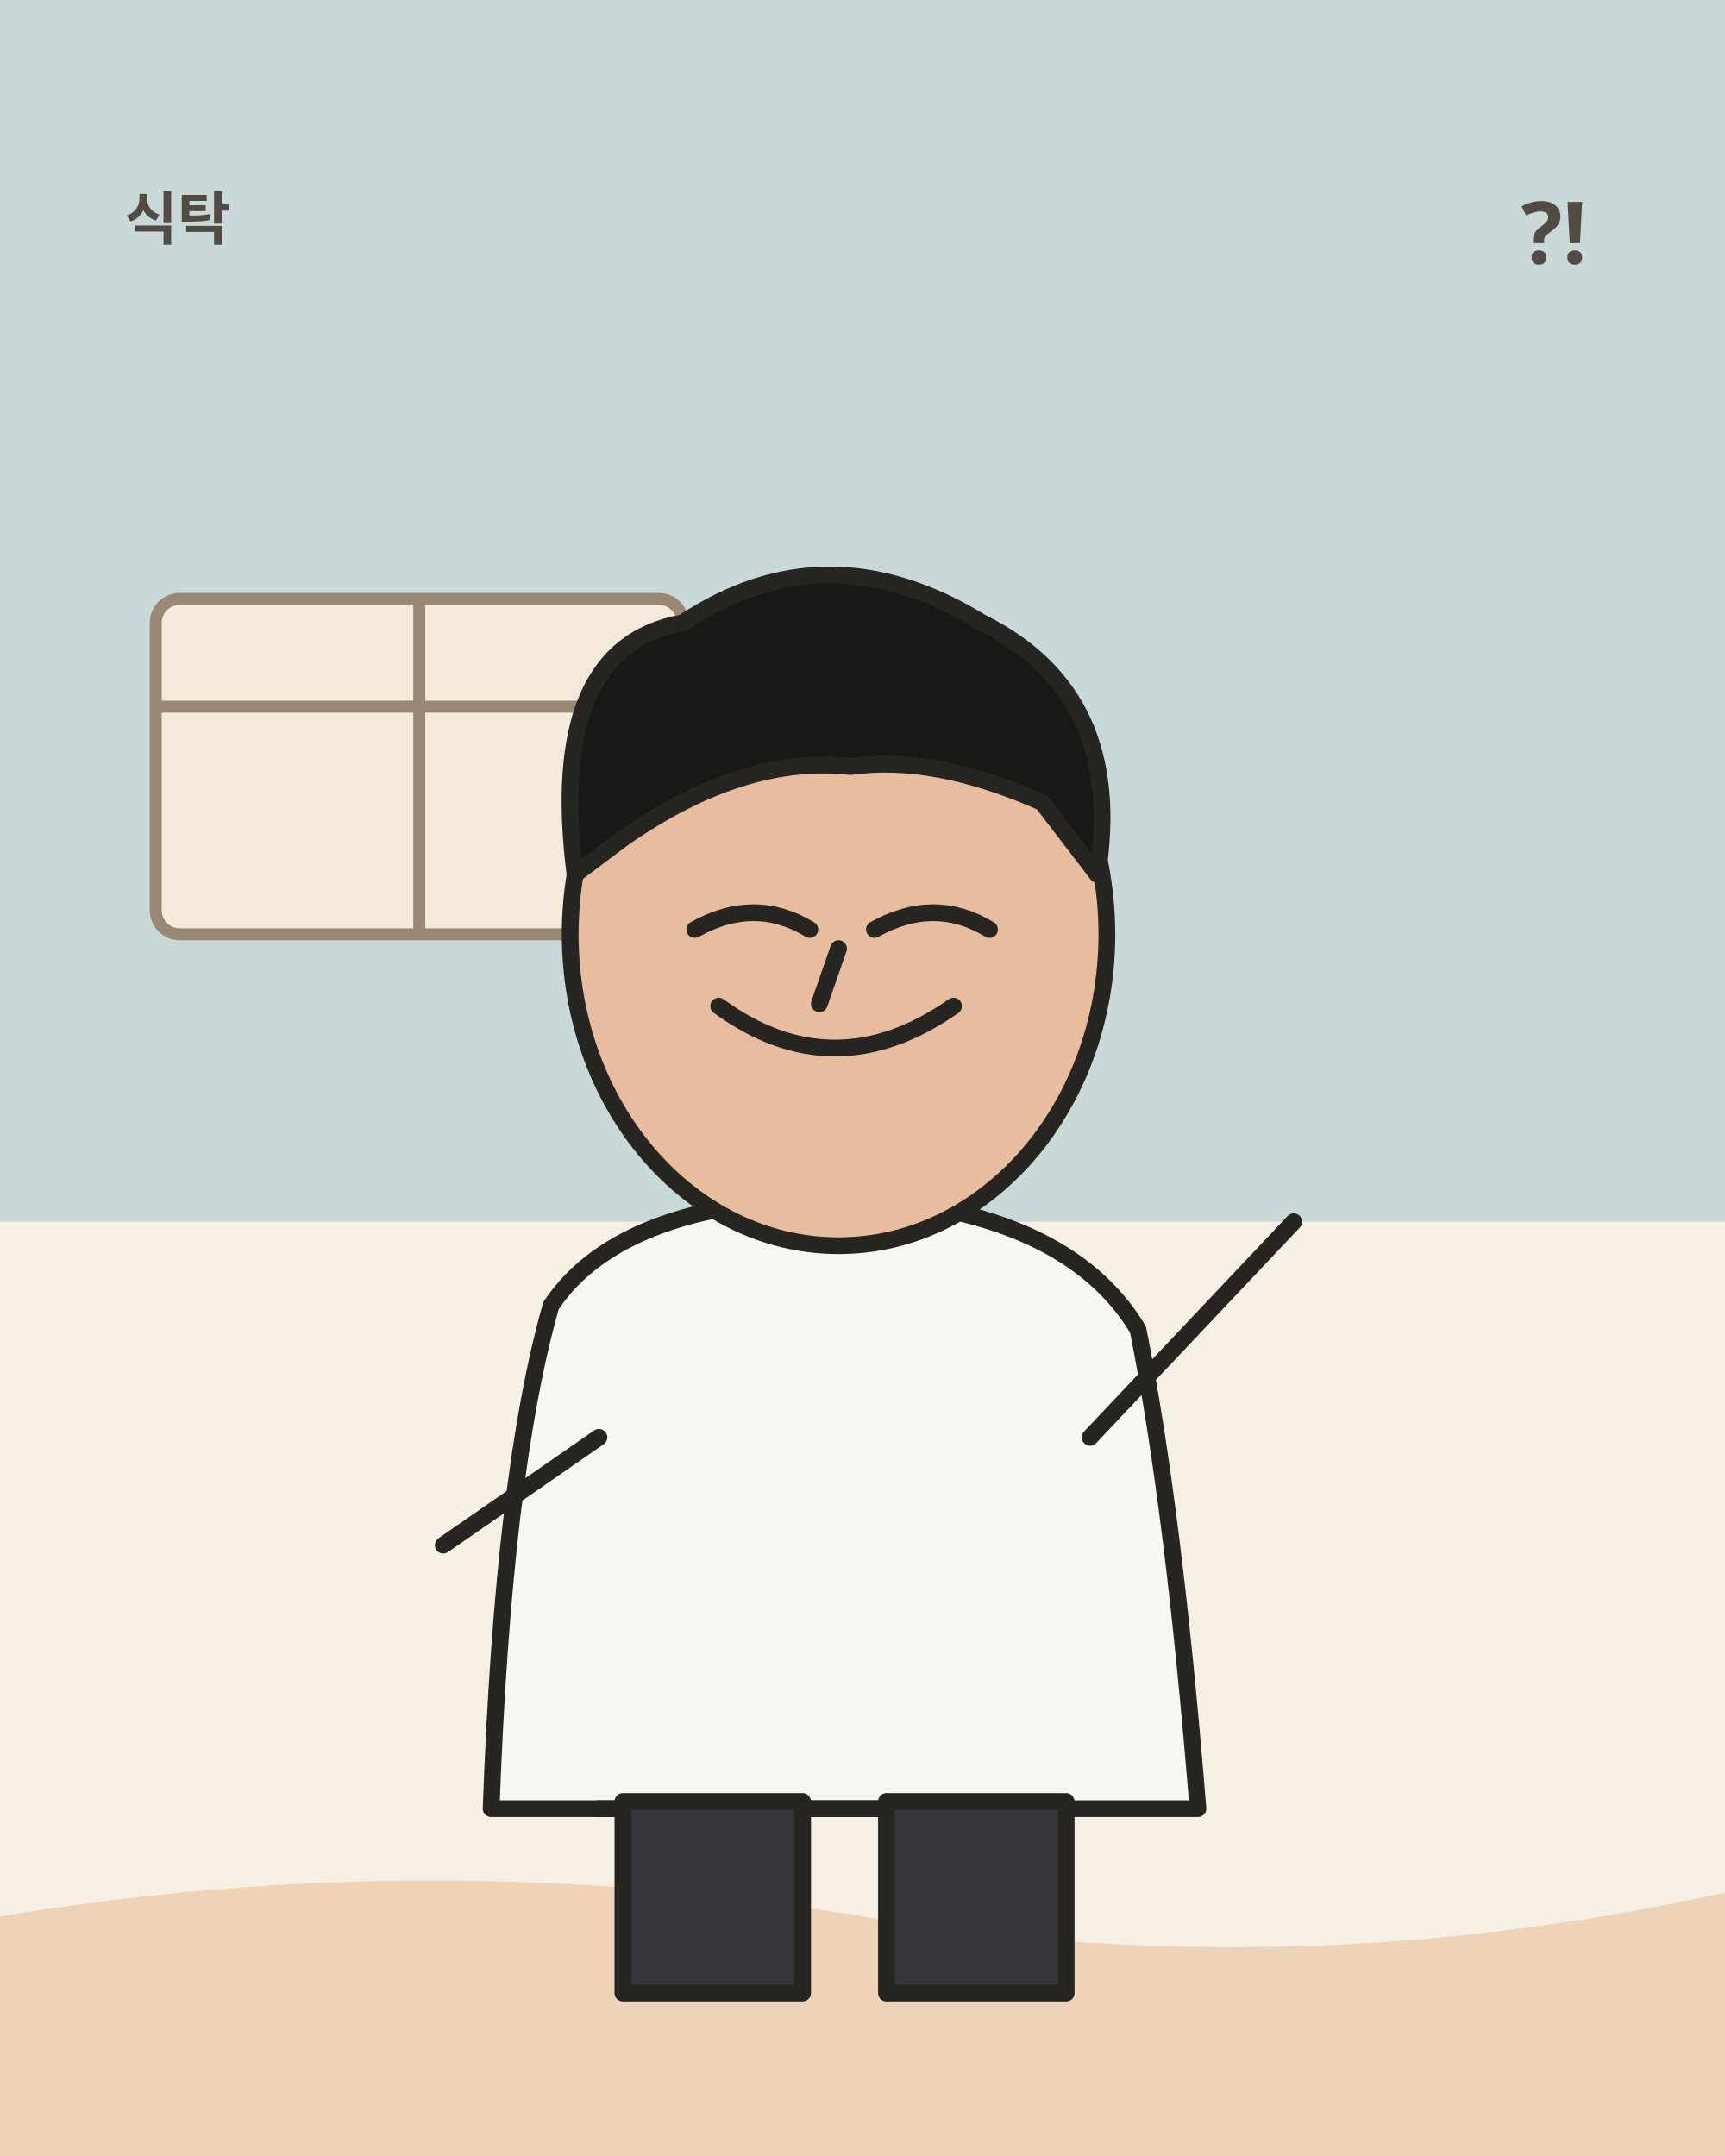
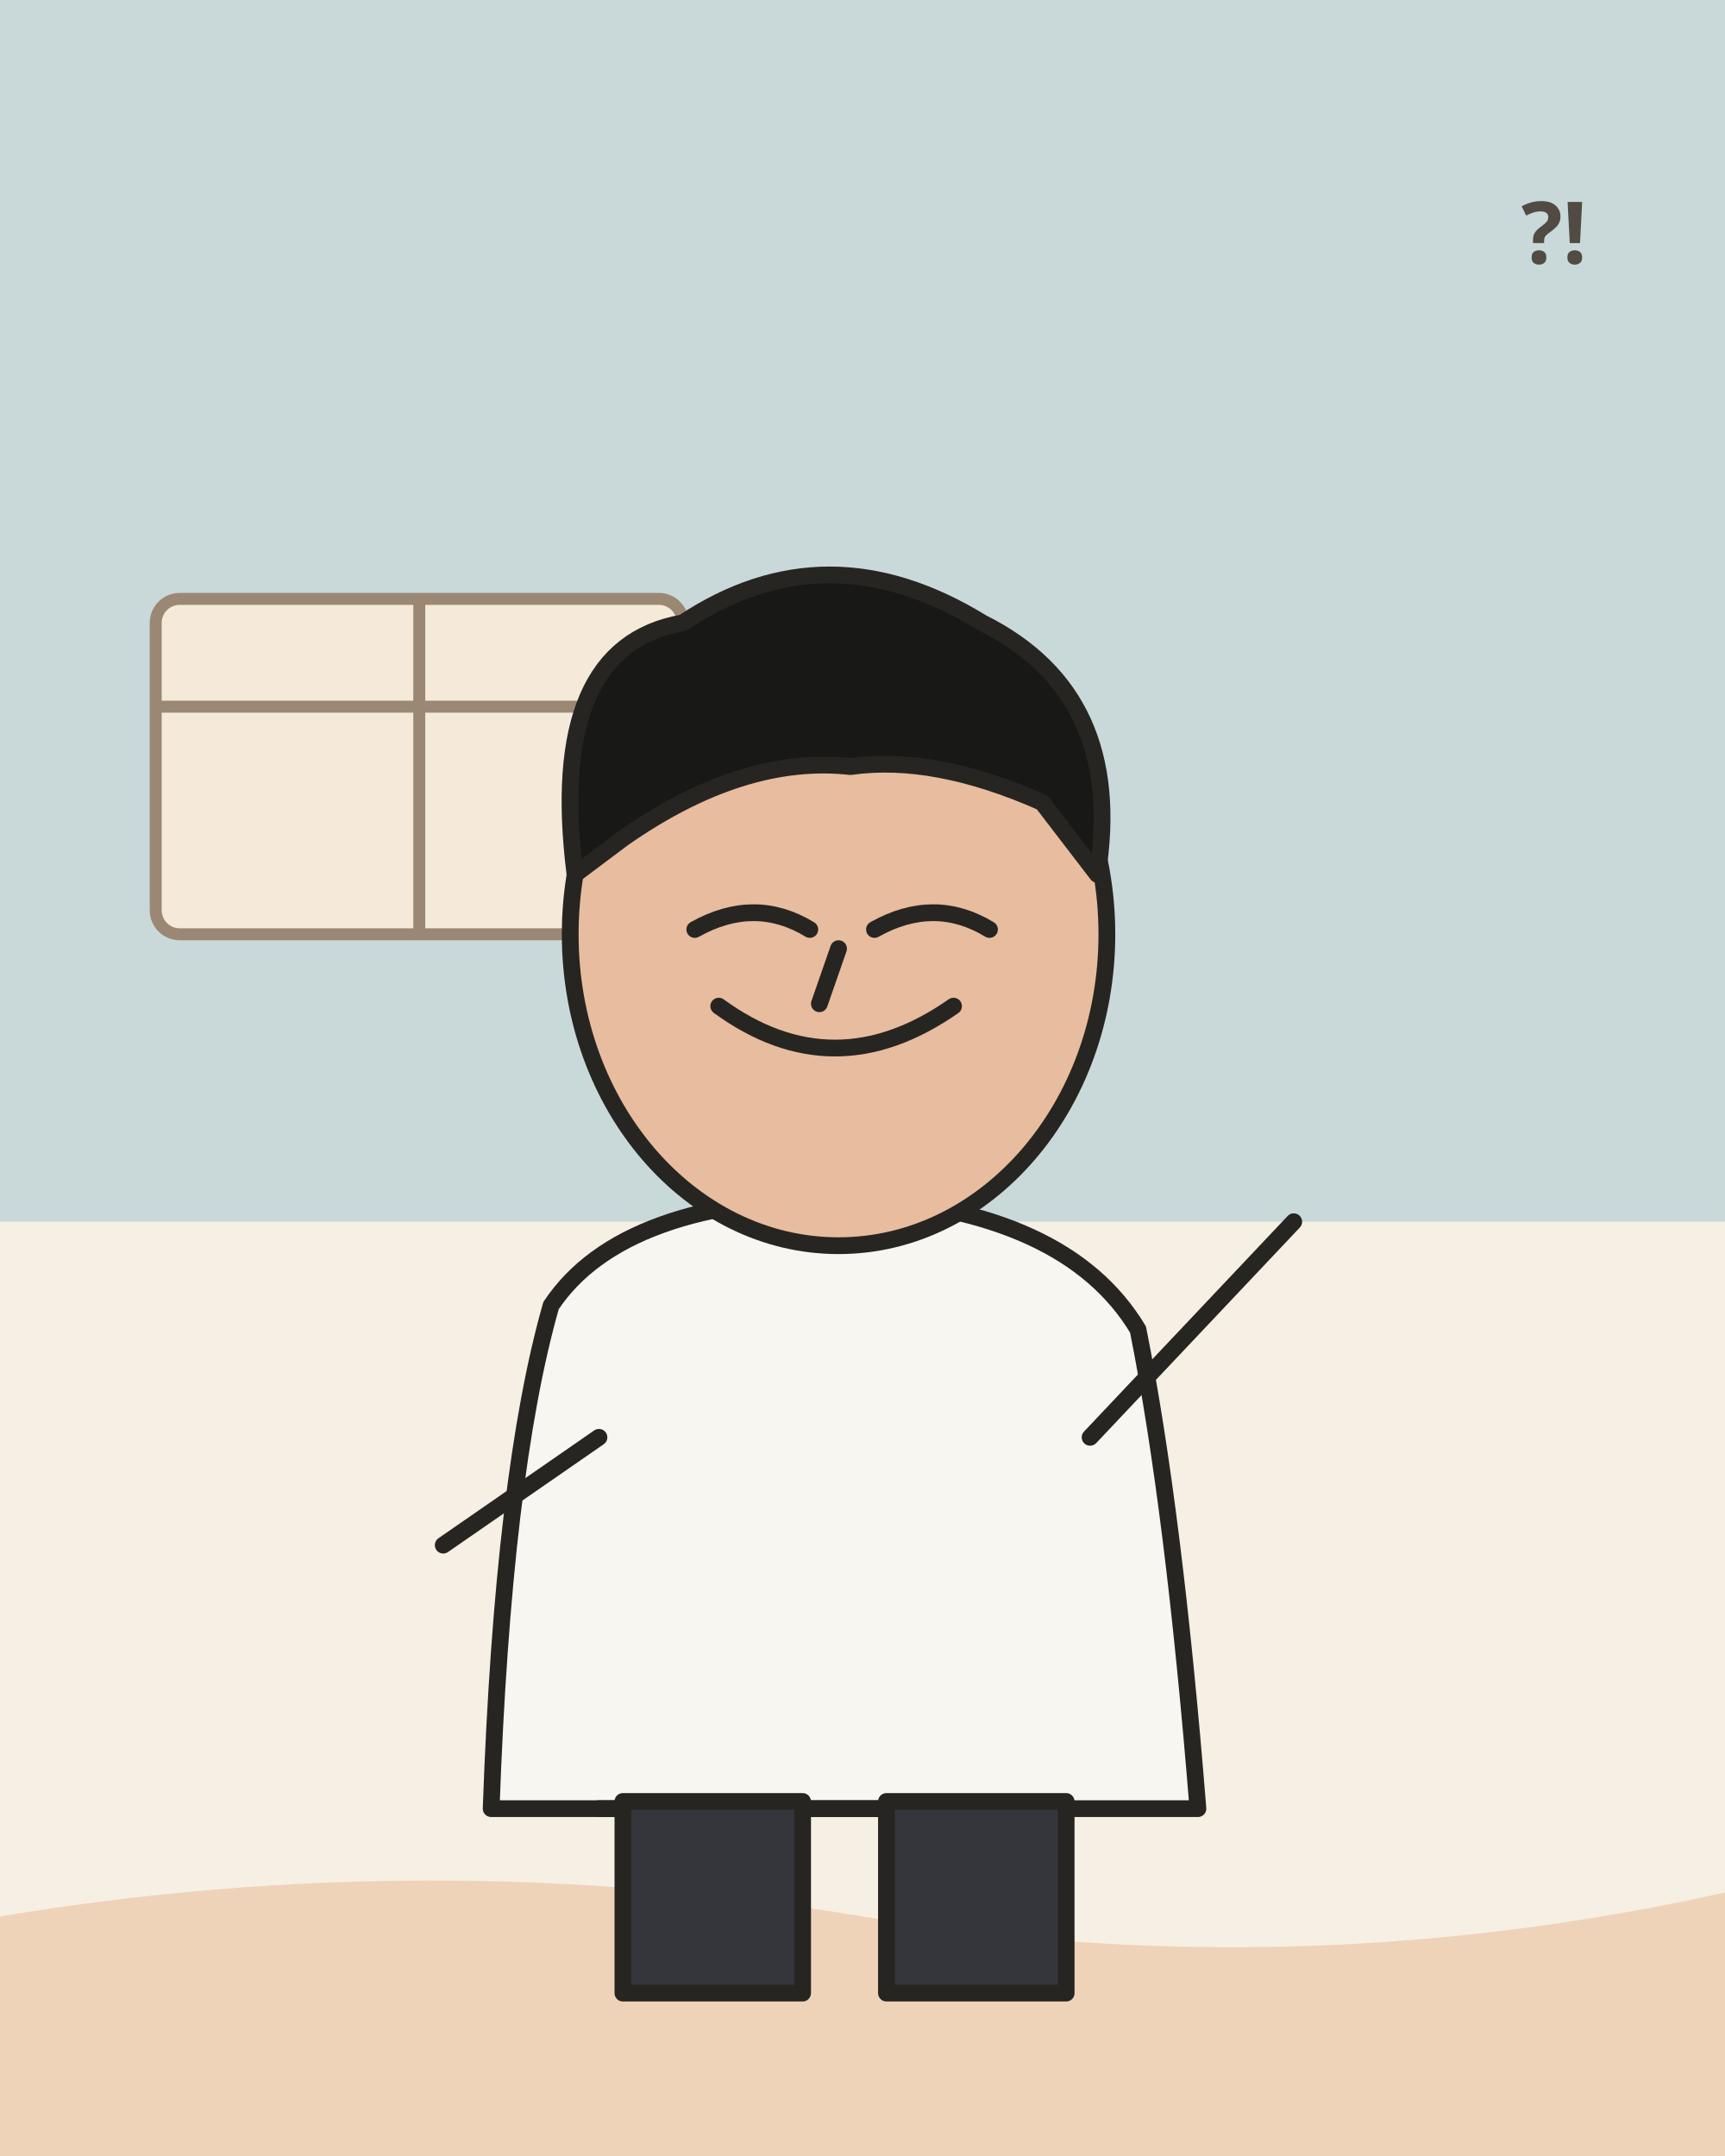
<svg xmlns="http://www.w3.org/2000/svg" viewBox="0 0 720 900" role="img" aria-label="웹툰 장면">
  <rect width="720" height="900" fill="#f6efe3" />
  <rect x="0" y="0" width="720" height="510" fill="#c9d9da" />
  <rect x="65" y="250" width="220" height="140" rx="10" fill="#f5ead9" stroke="#9b8874" stroke-width="5" />
  <path d="M65 295h220M175 250v140" stroke="#9b8874" stroke-width="5" />
  <path d="M0 800 Q180 770 360 800 T720 790V900H0Z" fill="#e7b183" opacity=".45" />
  <g stroke="#262522" stroke-width="7" stroke-linecap="round" stroke-linejoin="round">
    <path d="M205 755 Q210 615 230 545 Q260 500 355 500 Q445 505 475 555 Q490 630 500 755Z" fill="#f7f6f1" />
    <path d="M250 755h195" fill="none" />
    <ellipse cx="350" cy="390" rx="112" ry="130" fill="#e8bc9e" />
    <path d="M240 365 Q228 270 285 260 Q345 220 410 260 Q470 290 458 365 L435 335 Q390 315 355 320 Q310 315 260 350Z" fill="#181817" />
    <path d="M290 388q25 -14 48 0M365 388q25 -14 48 0M300 420q48 35 98 0" fill="none" />
    <path d="M350 396l-8 23" fill="none" />
    <path d="M250 600l-65 45M455 600l85-90" fill="none" />
    <rect x="260" y="752" width="75" height="80" fill="#34363b" />
    <rect x="370" y="752" width="75" height="80" fill="#34363b" />
  </g>
  <g font-family="sans-serif" font-weight="700" fill="#514b43">
-     <text x="52" y="100" font-size="24">식탁</text>
    <text x="635" y="110" font-size="36">?!</text>
  </g>
</svg>
